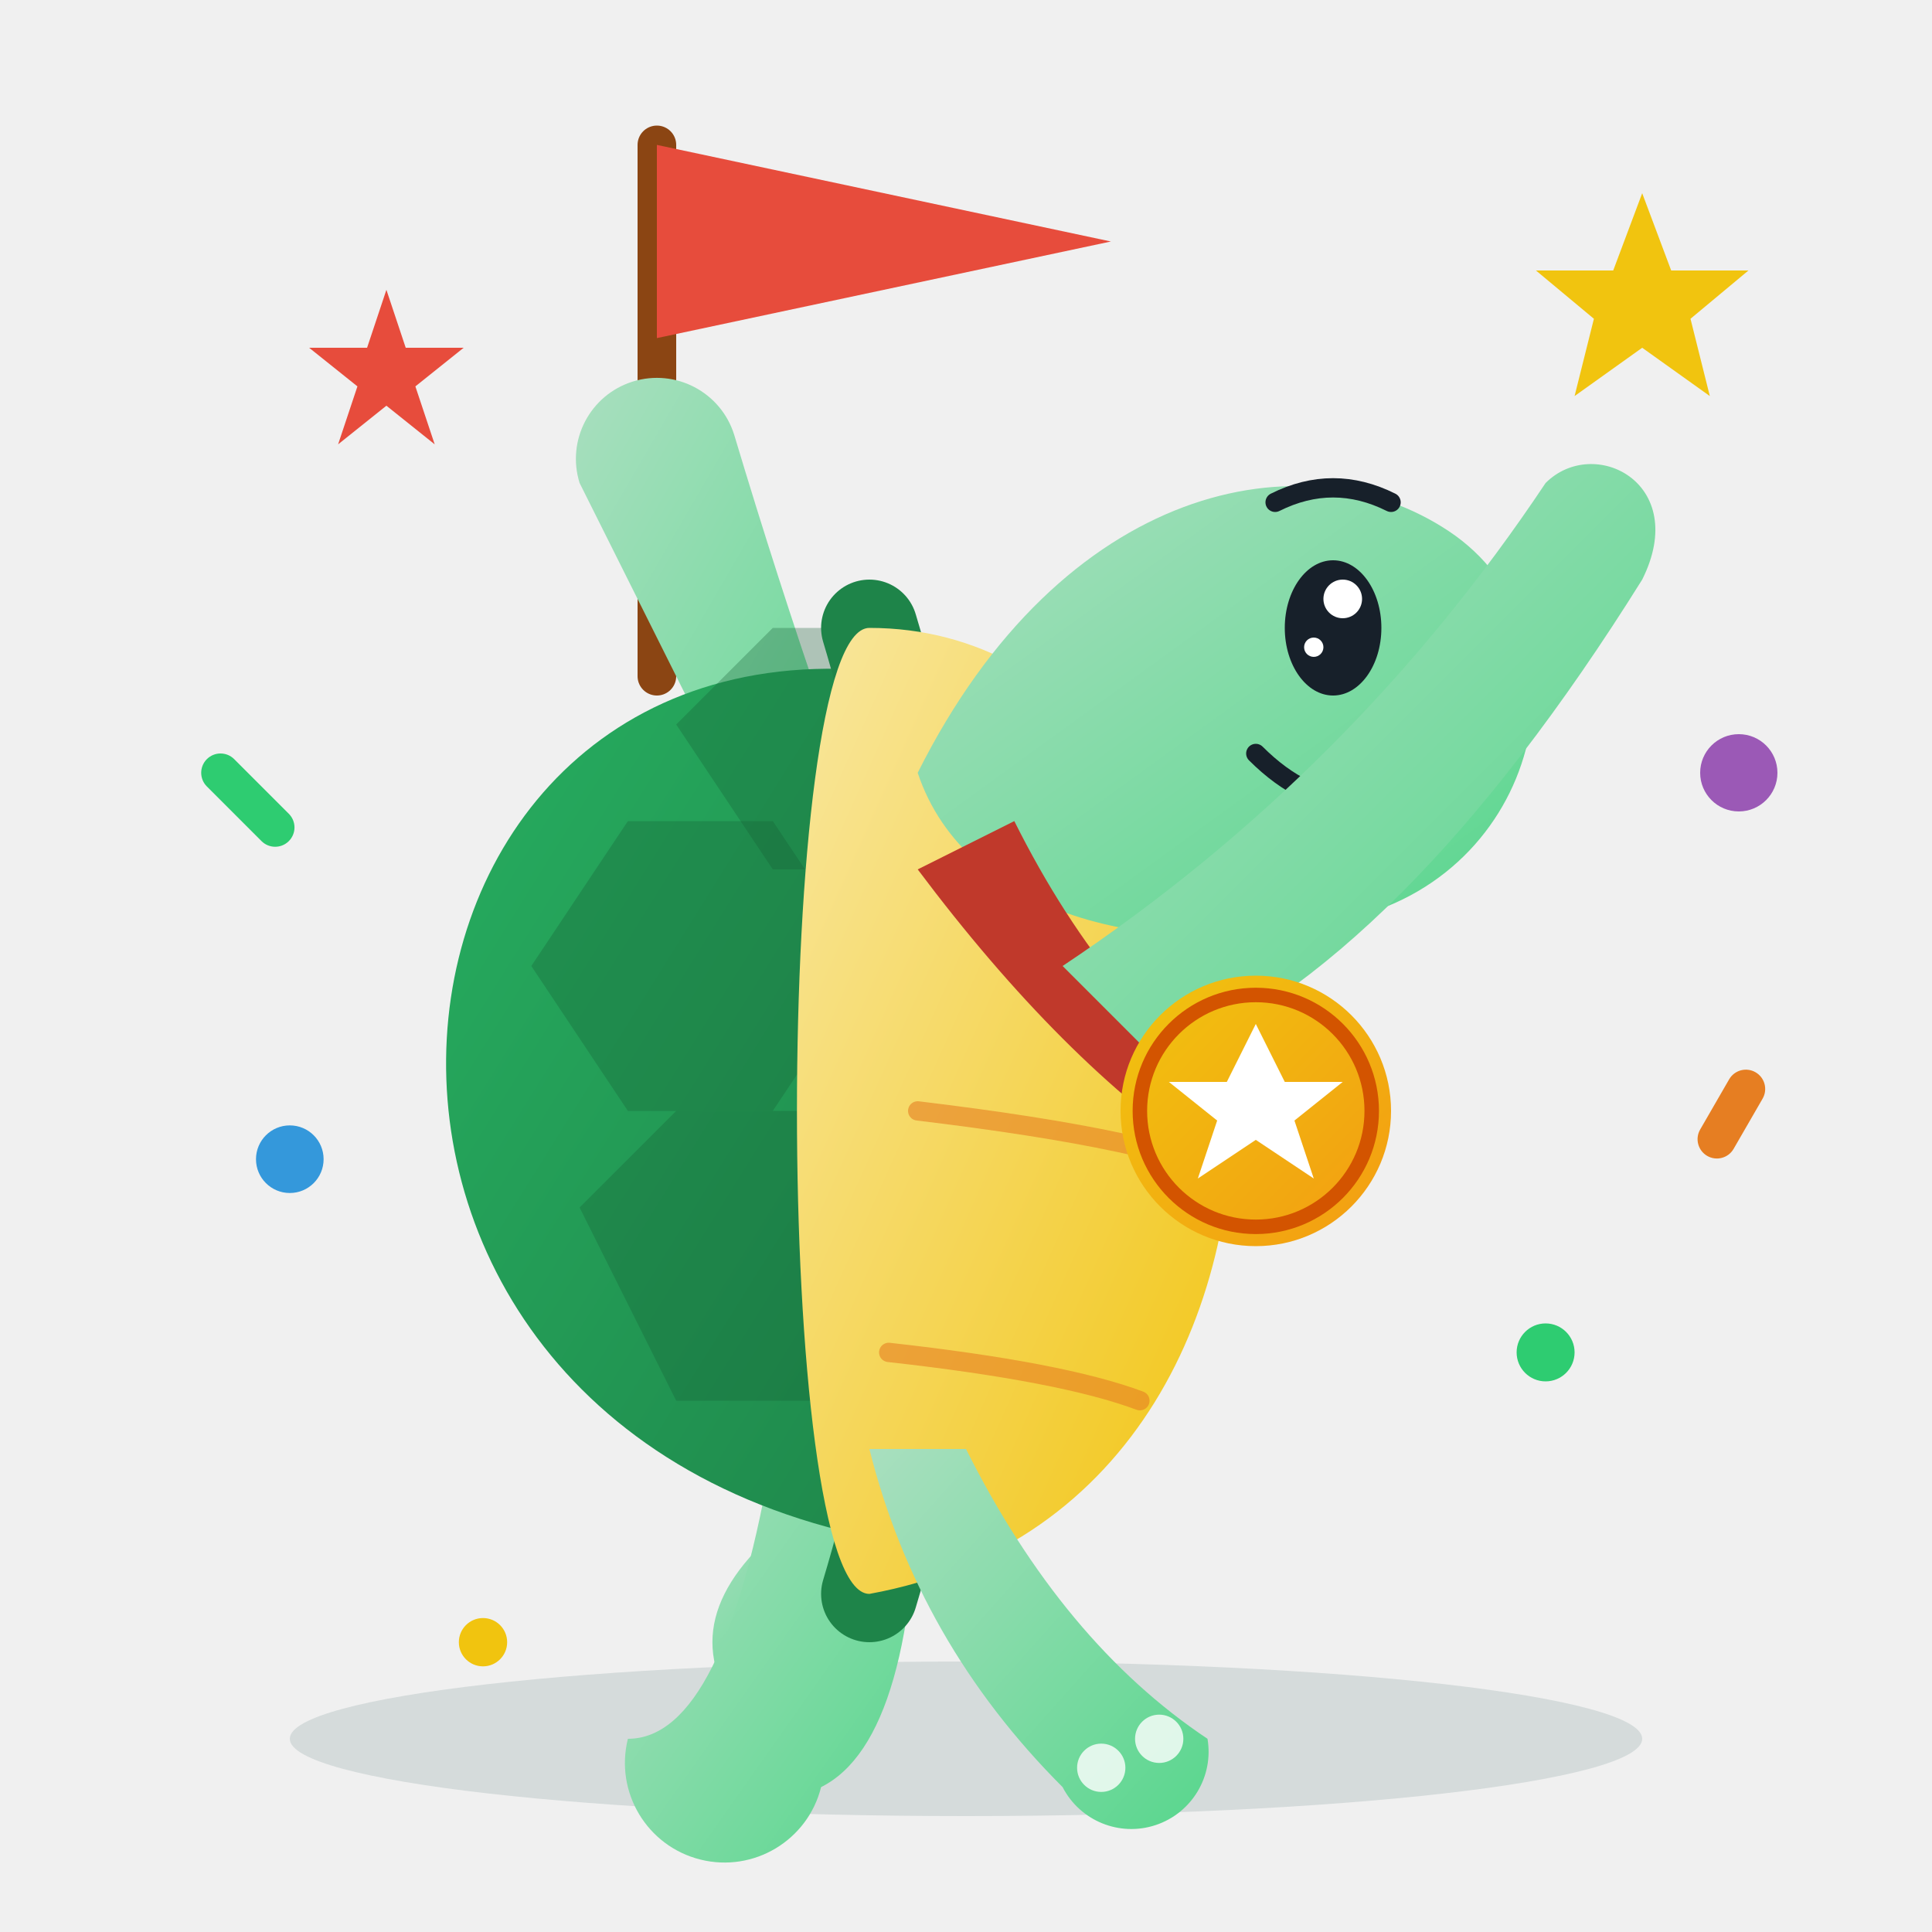
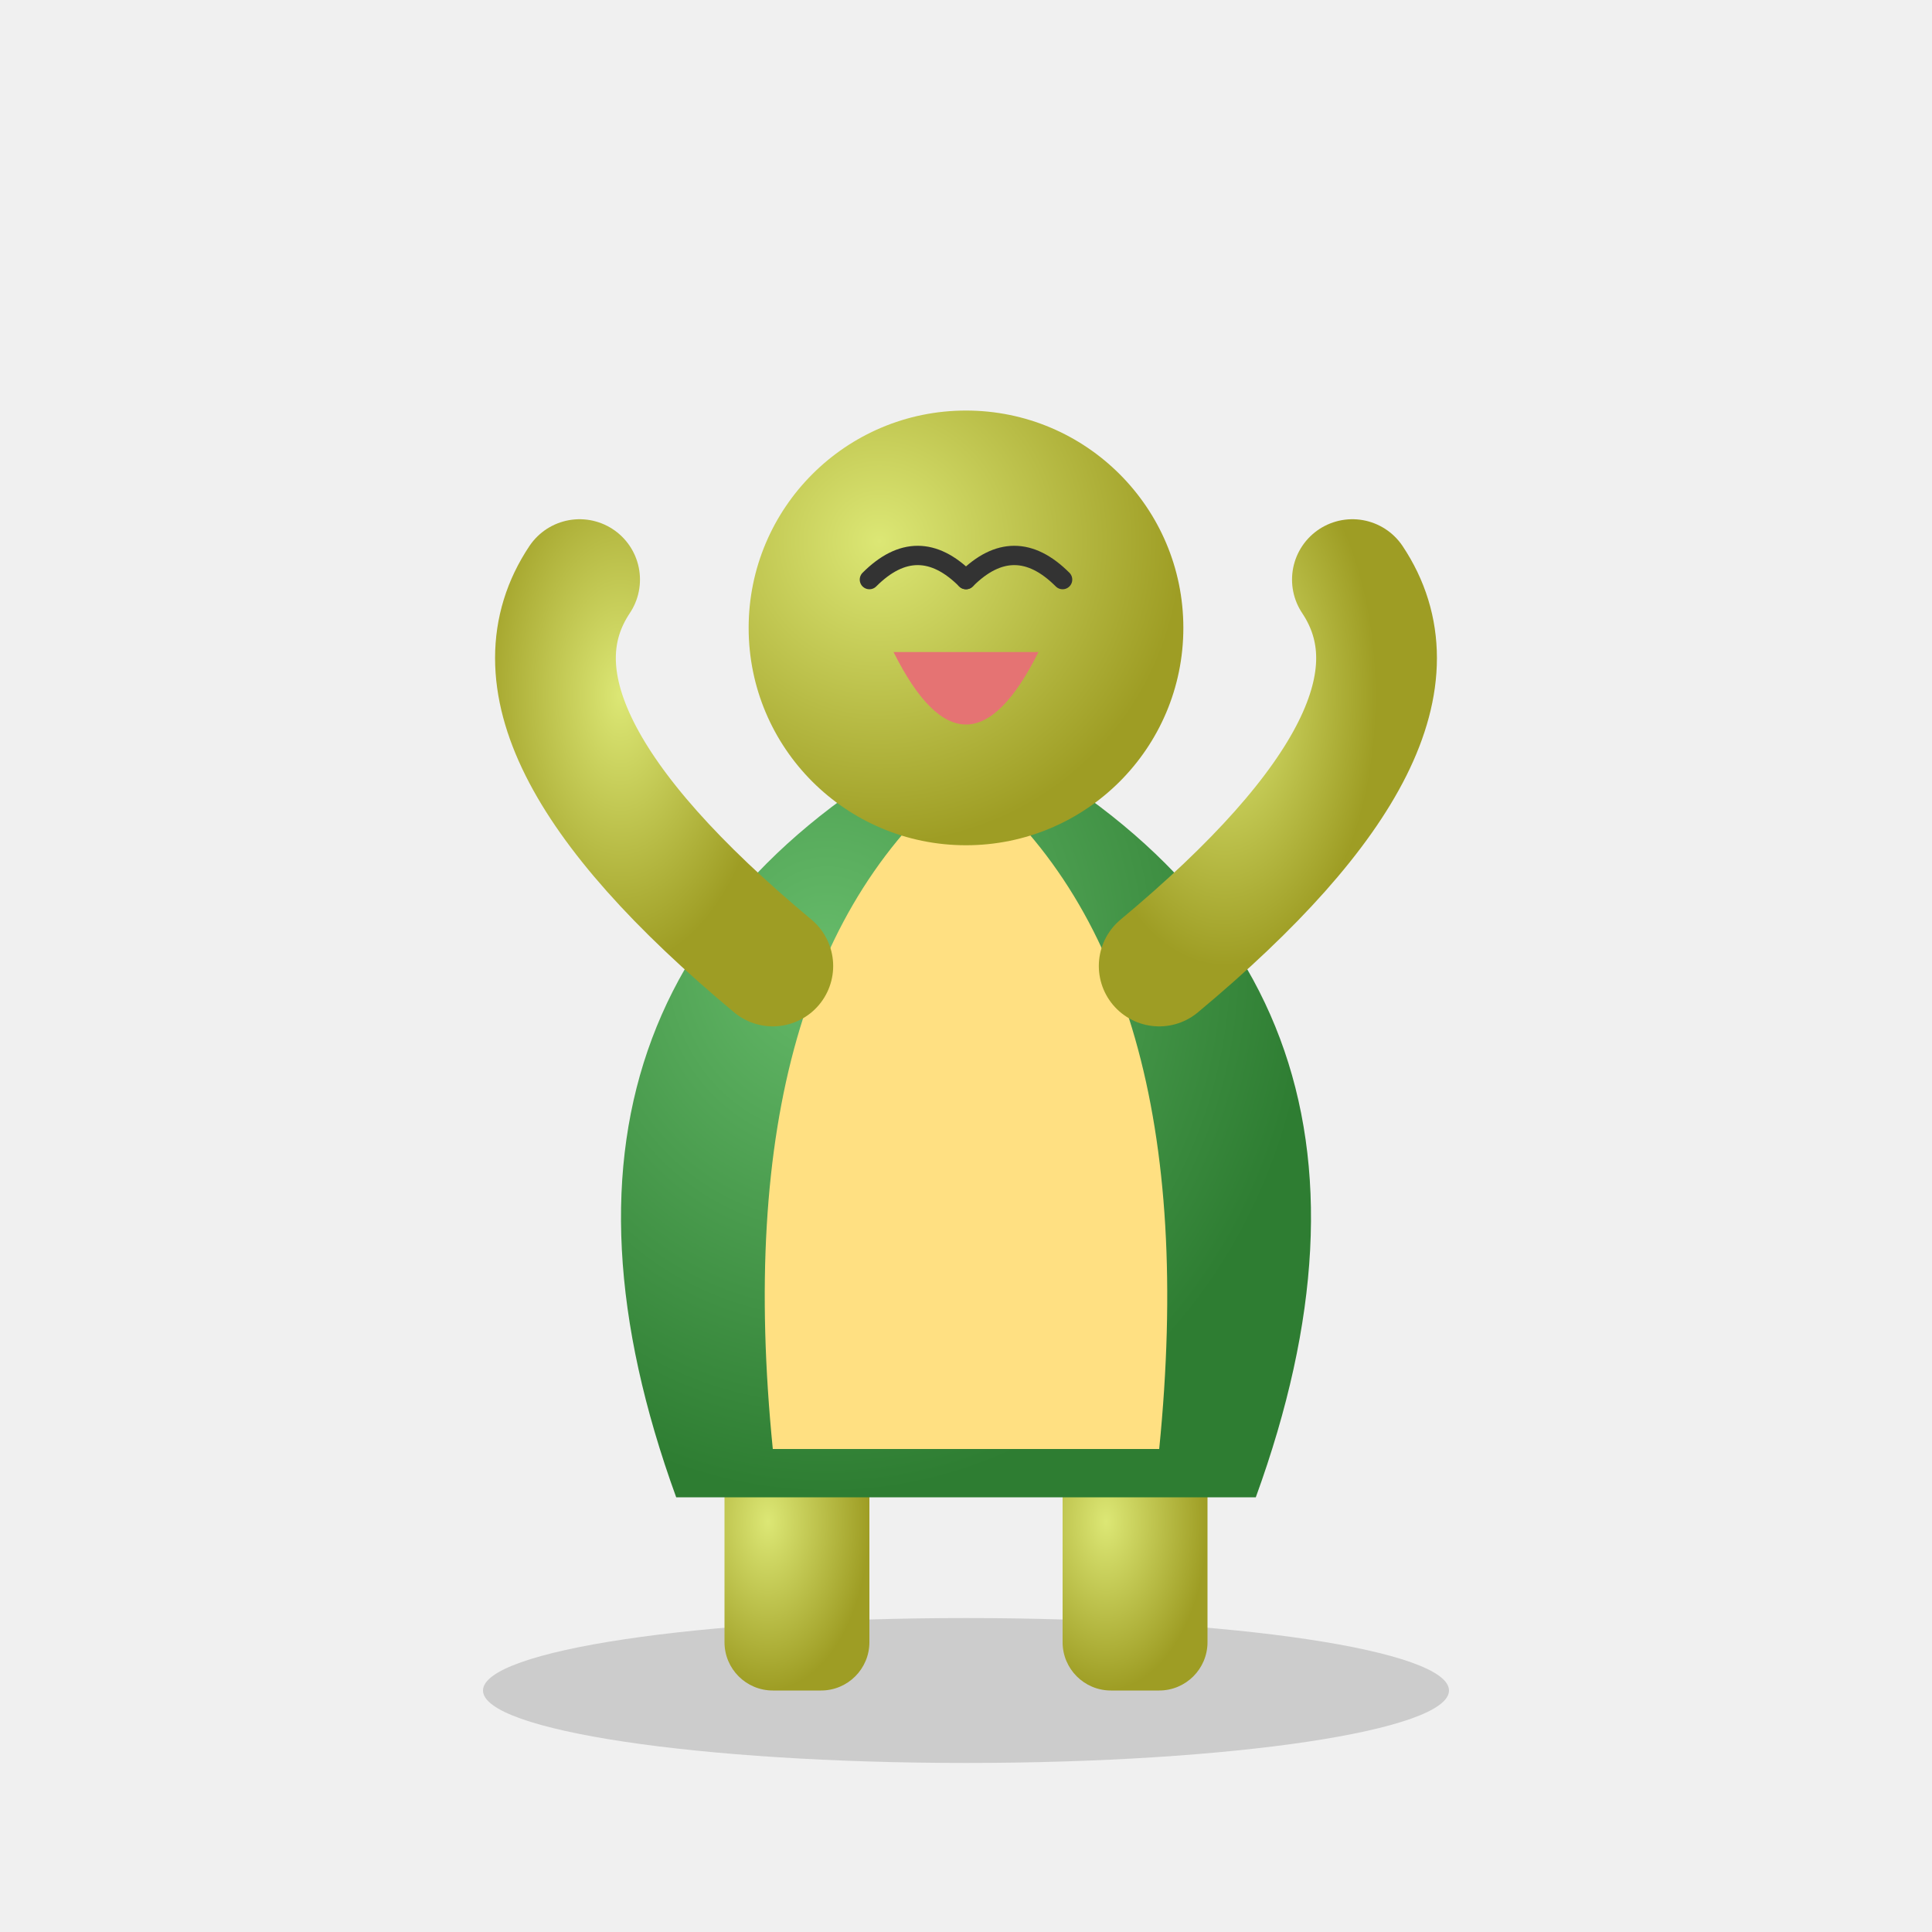
- <svg xmlns="http://www.w3.org/2000/svg" viewBox="0 0 200 200" width="100%" height="100%">
+ <svg xmlns="http://www.w3.org/2000/svg" viewBox="0 0 400 400">
  <defs>
-     <linearGradient id="shell" x1="0" y1="0" x2="1" y2="1">
-       <stop offset="0%" stop-color="#27AE60" />
-       <stop offset="100%" stop-color="#1E8449" />
-     </linearGradient>
-     <linearGradient id="belly" x1="0" y1="0" x2="1" y2="1">
-       <stop offset="0%" stop-color="#F9E79F" />
-       <stop offset="100%" stop-color="#F1C40F" />
-     </linearGradient>
-     <linearGradient id="skin" x1="0" y1="0" x2="1" y2="1">
-       <stop offset="0%" stop-color="#A9DFBF" />
-       <stop offset="100%" stop-color="#58D68D" />
-     </linearGradient>
-     <linearGradient id="gold" x1="0" y1="0" x2="1" y2="1">
-       <stop offset="0%" stop-color="#F1C40F" />
-       <stop offset="100%" stop-color="#F39C12" />
-     </linearGradient>
+     <radialGradient id="tShellH" cx="30%" cy="30%" r="70%">
+       <stop offset="0%" stop-color="#66bb6a" />
+       <stop offset="100%" stop-color="#2e7d32" />
+     </radialGradient>
+     <radialGradient id="tSkinH" cx="30%" cy="30%" r="70%">
+       <stop offset="0%" stop-color="#dce775" />
+       <stop offset="100%" stop-color="#9e9d24" />
+     </radialGradient>
  </defs>
-   <ellipse cx="100" cy="180" rx="70" ry="8" fill="#D5DBDB" />
-   <line x1="68" y1="70" x2="68" y2="15" stroke="#8B4513" stroke-width="4" stroke-linecap="round" />
-   <path d="M 68 15 L 115 25 L 68 35 Z" fill="#E74C3C" />
-   <path d="M 85 100 Q 70 70 60 50 A 8 8 0 0 1 76 45 Q 85 75 95 100 Z" fill="url(#skin)" />
-   <path d="M 85 155 Q 70 165 75 175 Q 85 165 92 160 Z" fill="url(#skin)" />
-   <path d="M 80 150 Q 75 180 65 180 A 8 8 0 0 0 85 185 Q 95 180 95 150 Z" fill="url(#skin)" />
-   <path d="M 95 70 C 35 60, 25 150, 95 160 C 105 160, 105 70, 95 70 Z" fill="url(#shell)" />
-   <polygon points="55,100 65,85 80,85 90,100 80,115 65,115" fill="#145A32" opacity="0.3" />
-   <polygon points="60,125 70,115 85,115 95,130 85,145 70,145" fill="#145A32" opacity="0.3" />
-   <polygon points="70,75 80,65 95,65 105,80 95,90 80,90" fill="#145A32" opacity="0.3" />
-   <path d="M 90 65 Q 105 115 90 165" stroke="#1E8449" stroke-width="10" fill="none" stroke-linecap="round" />
-   <path d="M 90 65 C 135 65, 145 155, 90 165 C 80 165, 80 65, 90 65 Z" fill="url(#belly)" />
-   <path d="M 98 90 Q 115 92 122 96" stroke="#E67E22" stroke-width="2" fill="none" stroke-linecap="round" opacity="0.6" />
-   <path d="M 95 115 Q 120 118 128 122" stroke="#E67E22" stroke-width="2" fill="none" stroke-linecap="round" opacity="0.6" />
-   <path d="M 92 140 Q 110 142 118 145" stroke="#E67E22" stroke-width="2" fill="none" stroke-linecap="round" opacity="0.6" />
-   <path d="M 95 80 C 110 50, 135 45, 150 55 C 165 65, 160 90, 140 95 C 120 100, 100 95, 95 80 Z" fill="url(#skin)" />
-   <ellipse cx="138" cy="65" rx="5" ry="7" fill="#17202A" />
-   <circle cx="139" cy="62" r="2" fill="#FFF" />
-   <circle cx="136" cy="67" r="1" fill="#FFF" />
-   <path d="M 132 52 Q 138 49 144 52" stroke="#17202A" stroke-width="2" fill="none" stroke-linecap="round" />
-   <path d="M 130 78 Q 140 88 152 78" stroke="#17202A" stroke-width="2" fill="none" stroke-linecap="round" />
-   <path d="M 148 79 Q 150 88 155 77 Z" fill="#E74C3C" />
-   <ellipse cx="148" cy="74" rx="6" ry="3" fill="#E74C3C" opacity="0.3" transform="rotate(-10 148 74)" />
-   <path d="M 105 85 Q 115 105 130 115 L 125 120 Q 110 110 95 90 Z" fill="#C0392B" />
-   <path d="M 100 150 Q 110 170 125 180 A 8 8 0 0 1 110 185 Q 95 170 90 150 Z" fill="url(#skin)" />
-   <circle cx="120" cy="180" r="2.5" fill="#FFF" opacity="0.8" />
-   <circle cx="114" cy="183" r="2.5" fill="#FFF" opacity="0.8" />
-   <path d="M 110 100 Q 140 80 160 50 C 165 45, 175 50, 170 60 Q 145 100 120 110 Z" fill="url(#skin)" />
-   <circle cx="130" cy="115" r="14" fill="url(#gold)" />
-   <circle cx="130" cy="115" r="12" fill="none" stroke="#D35400" stroke-width="1.5" />
-   <polygon points="130,106 133,112 139,112 134,116 136,122 130,118 124,122 126,116 121,112 127,112" fill="#FFF" />
-   <path d="M 170 20 L 173 28 L 181 28 L 175 33 L 177 41 L 170 36 L 163 41 L 165 33 L 159 28 L 167 28 Z" fill="#F1C40F" />
-   <path d="M 40 30 L 42 36 L 48 36 L 43 40 L 45 46 L 40 42 L 35 46 L 37 40 L 32 36 L 38 36 Z" fill="#E74C3C" />
-   <circle cx="180" cy="80" r="4" fill="#9B59B6" />
-   <circle cx="160" cy="140" r="3" fill="#2ECC71" />
-   <circle cx="30" cy="120" r="3.5" fill="#3498DB" />
-   <circle cx="50" cy="170" r="2.5" fill="#F1C40F" />
-   <rect x="180" y="110" width="4" height="10" fill="#E67E22" transform="rotate(30 180 110)" rx="2" />
-   <rect x="20" y="80" width="4" height="12" fill="#2ECC71" transform="rotate(-45 20 80)" rx="2" />
+   <ellipse cx="200" cy="350" rx="100" ry="15" fill="rgba(0,0,0,0.15)" />
+   <rect x="150" y="300" width="30" height="50" rx="10" fill="url(#tSkinH)" />
+   <rect x="220" y="300" width="30" height="50" rx="10" fill="url(#tSkinH)" />
+   <path d="M140 310 Q100 200 200 150 Q300 200 260 310 Z" fill="url(#tShellH)" />
+   <path d="M160 300 Q150 200 200 160 Q250 200 240 300 Z" fill="#ffe082" />
+   <circle cx="200" cy="130" r="45" fill="url(#tSkinH)" />
+   <path d="M160 200 Q100 150 120 120" stroke="url(#tSkinH)" stroke-width="25" fill="none" stroke-linecap="round" />
+   <path d="M240 200 Q300 150 280 120" stroke="url(#tSkinH)" stroke-width="25" fill="none" stroke-linecap="round" />
+   <path d="M180 120 Q190 110 200 120" stroke="#333" stroke-width="4" fill="none" stroke-linecap="round" />
+   <path d="M200 120 Q210 110 220 120" stroke="#333" stroke-width="4" fill="none" stroke-linecap="round" />
+   <path d="M185 135 Q200 165 215 135 Z" fill="#e57373" />
</svg>
